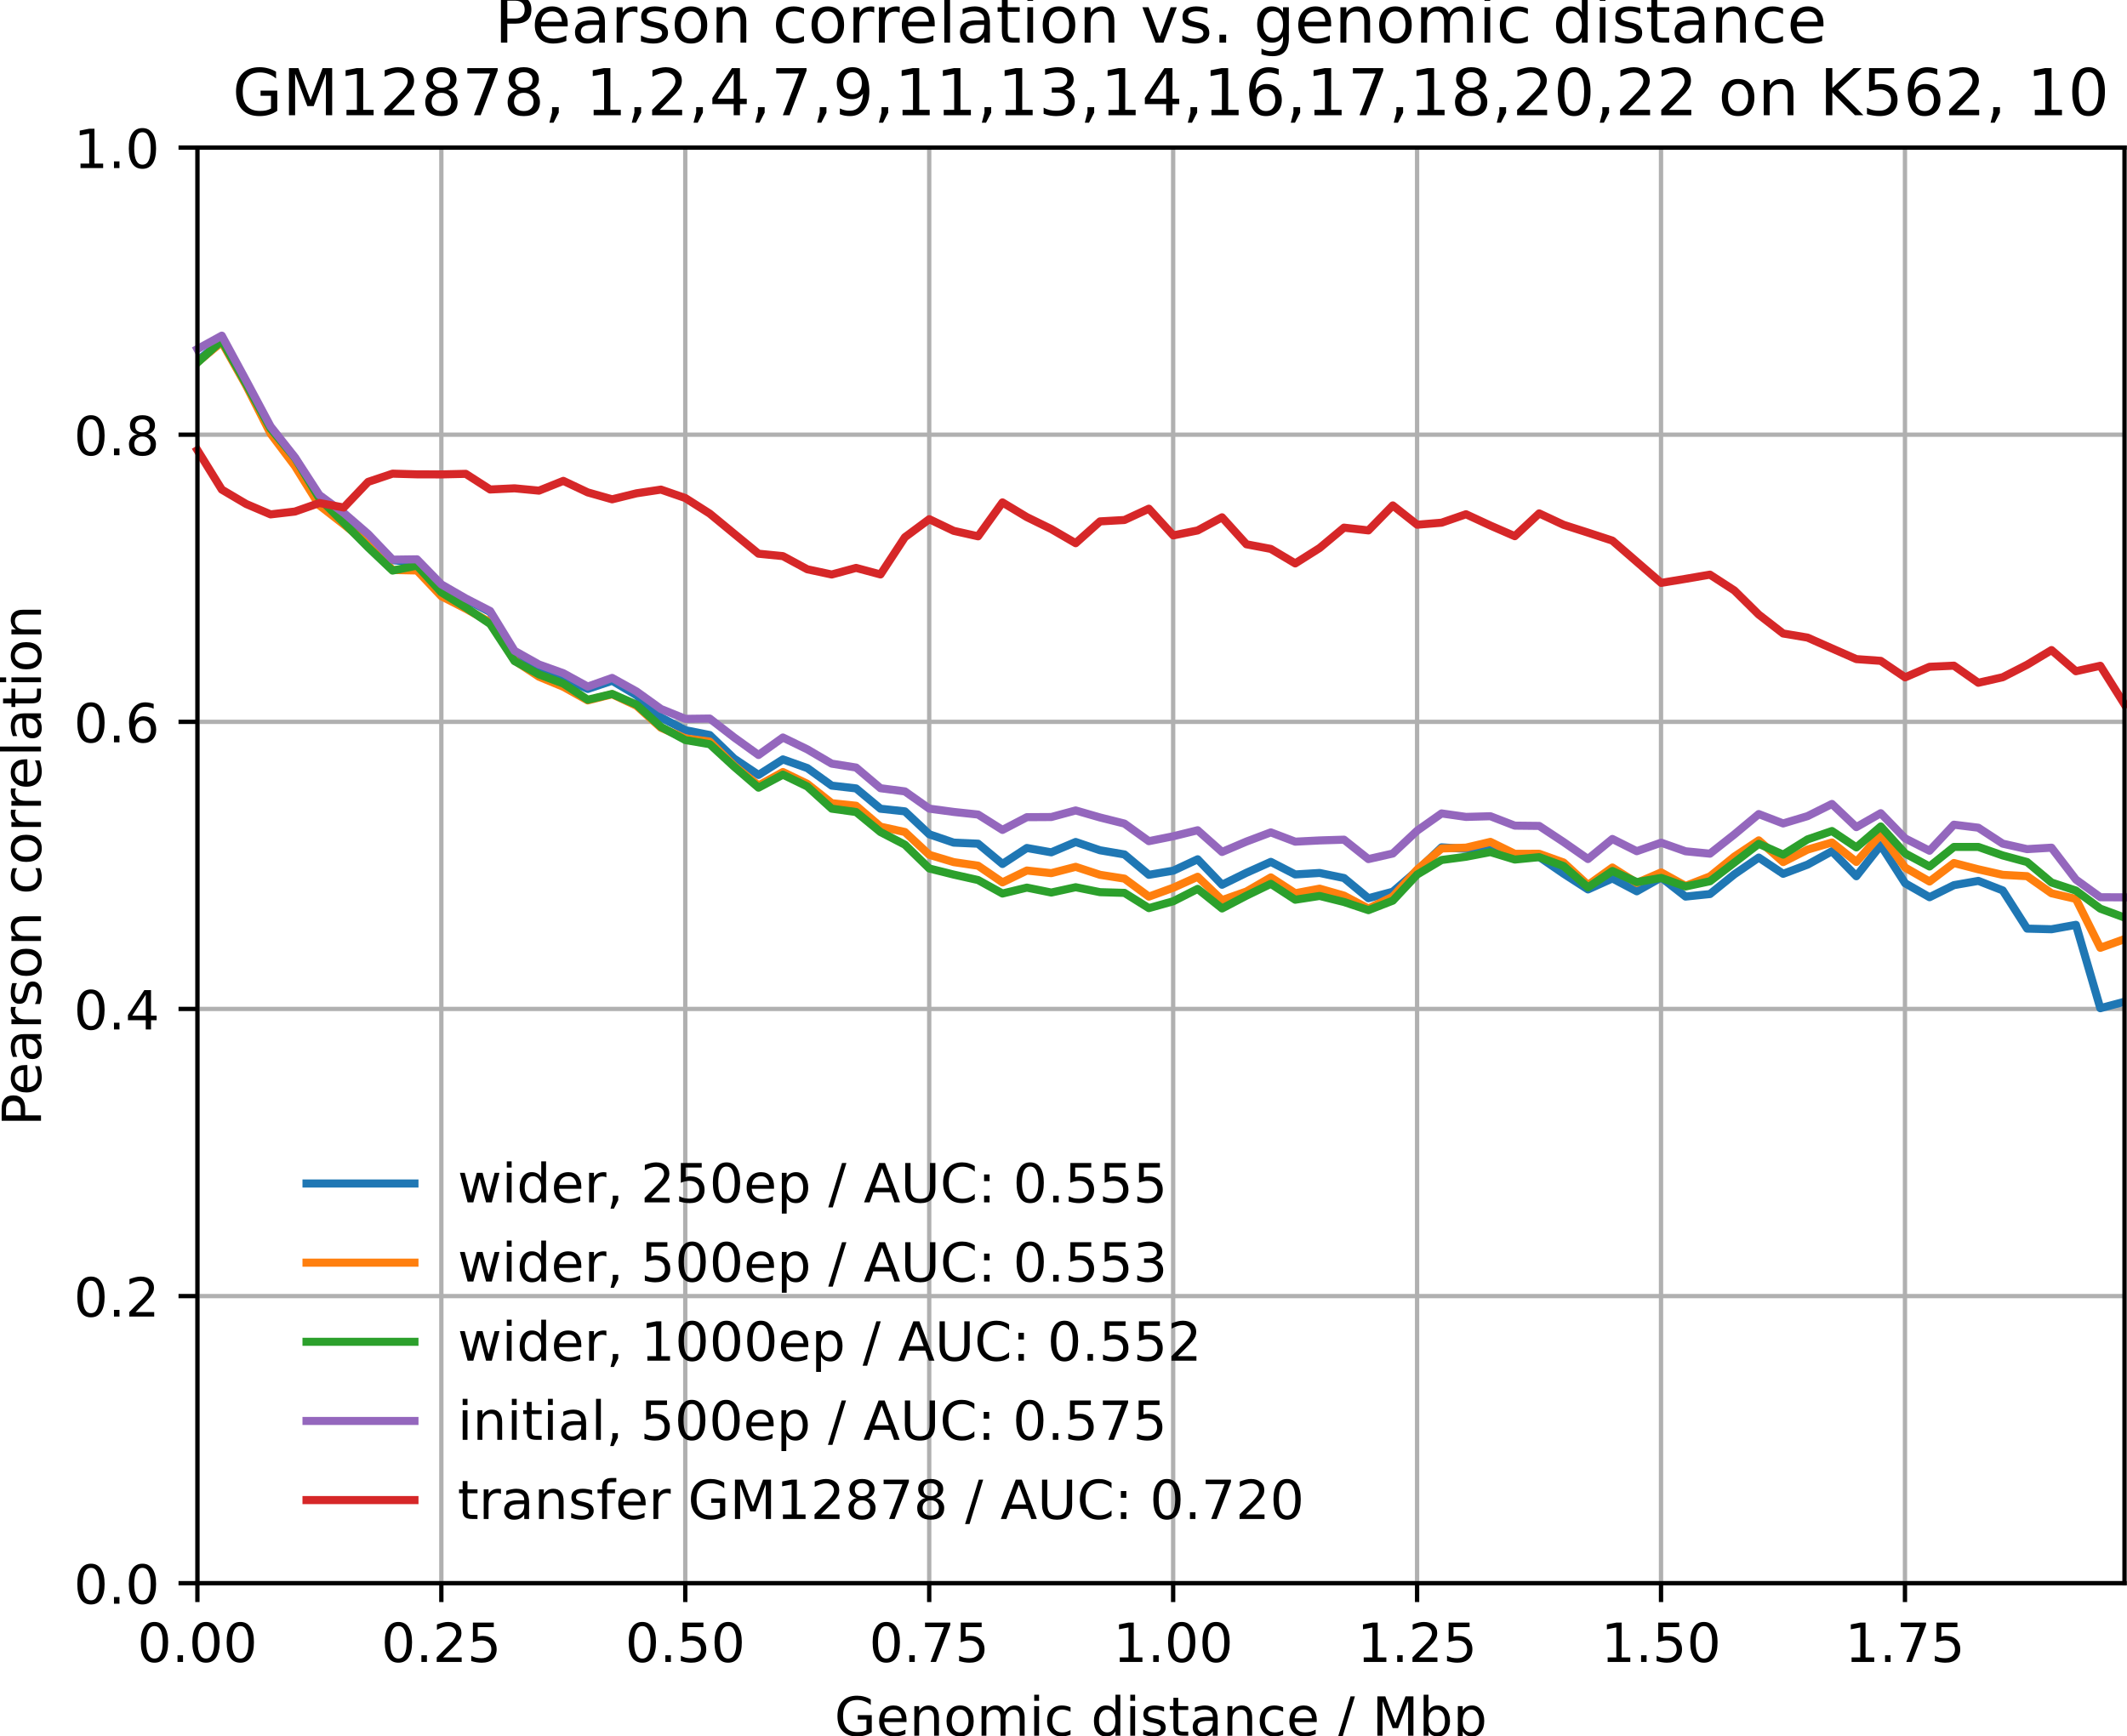
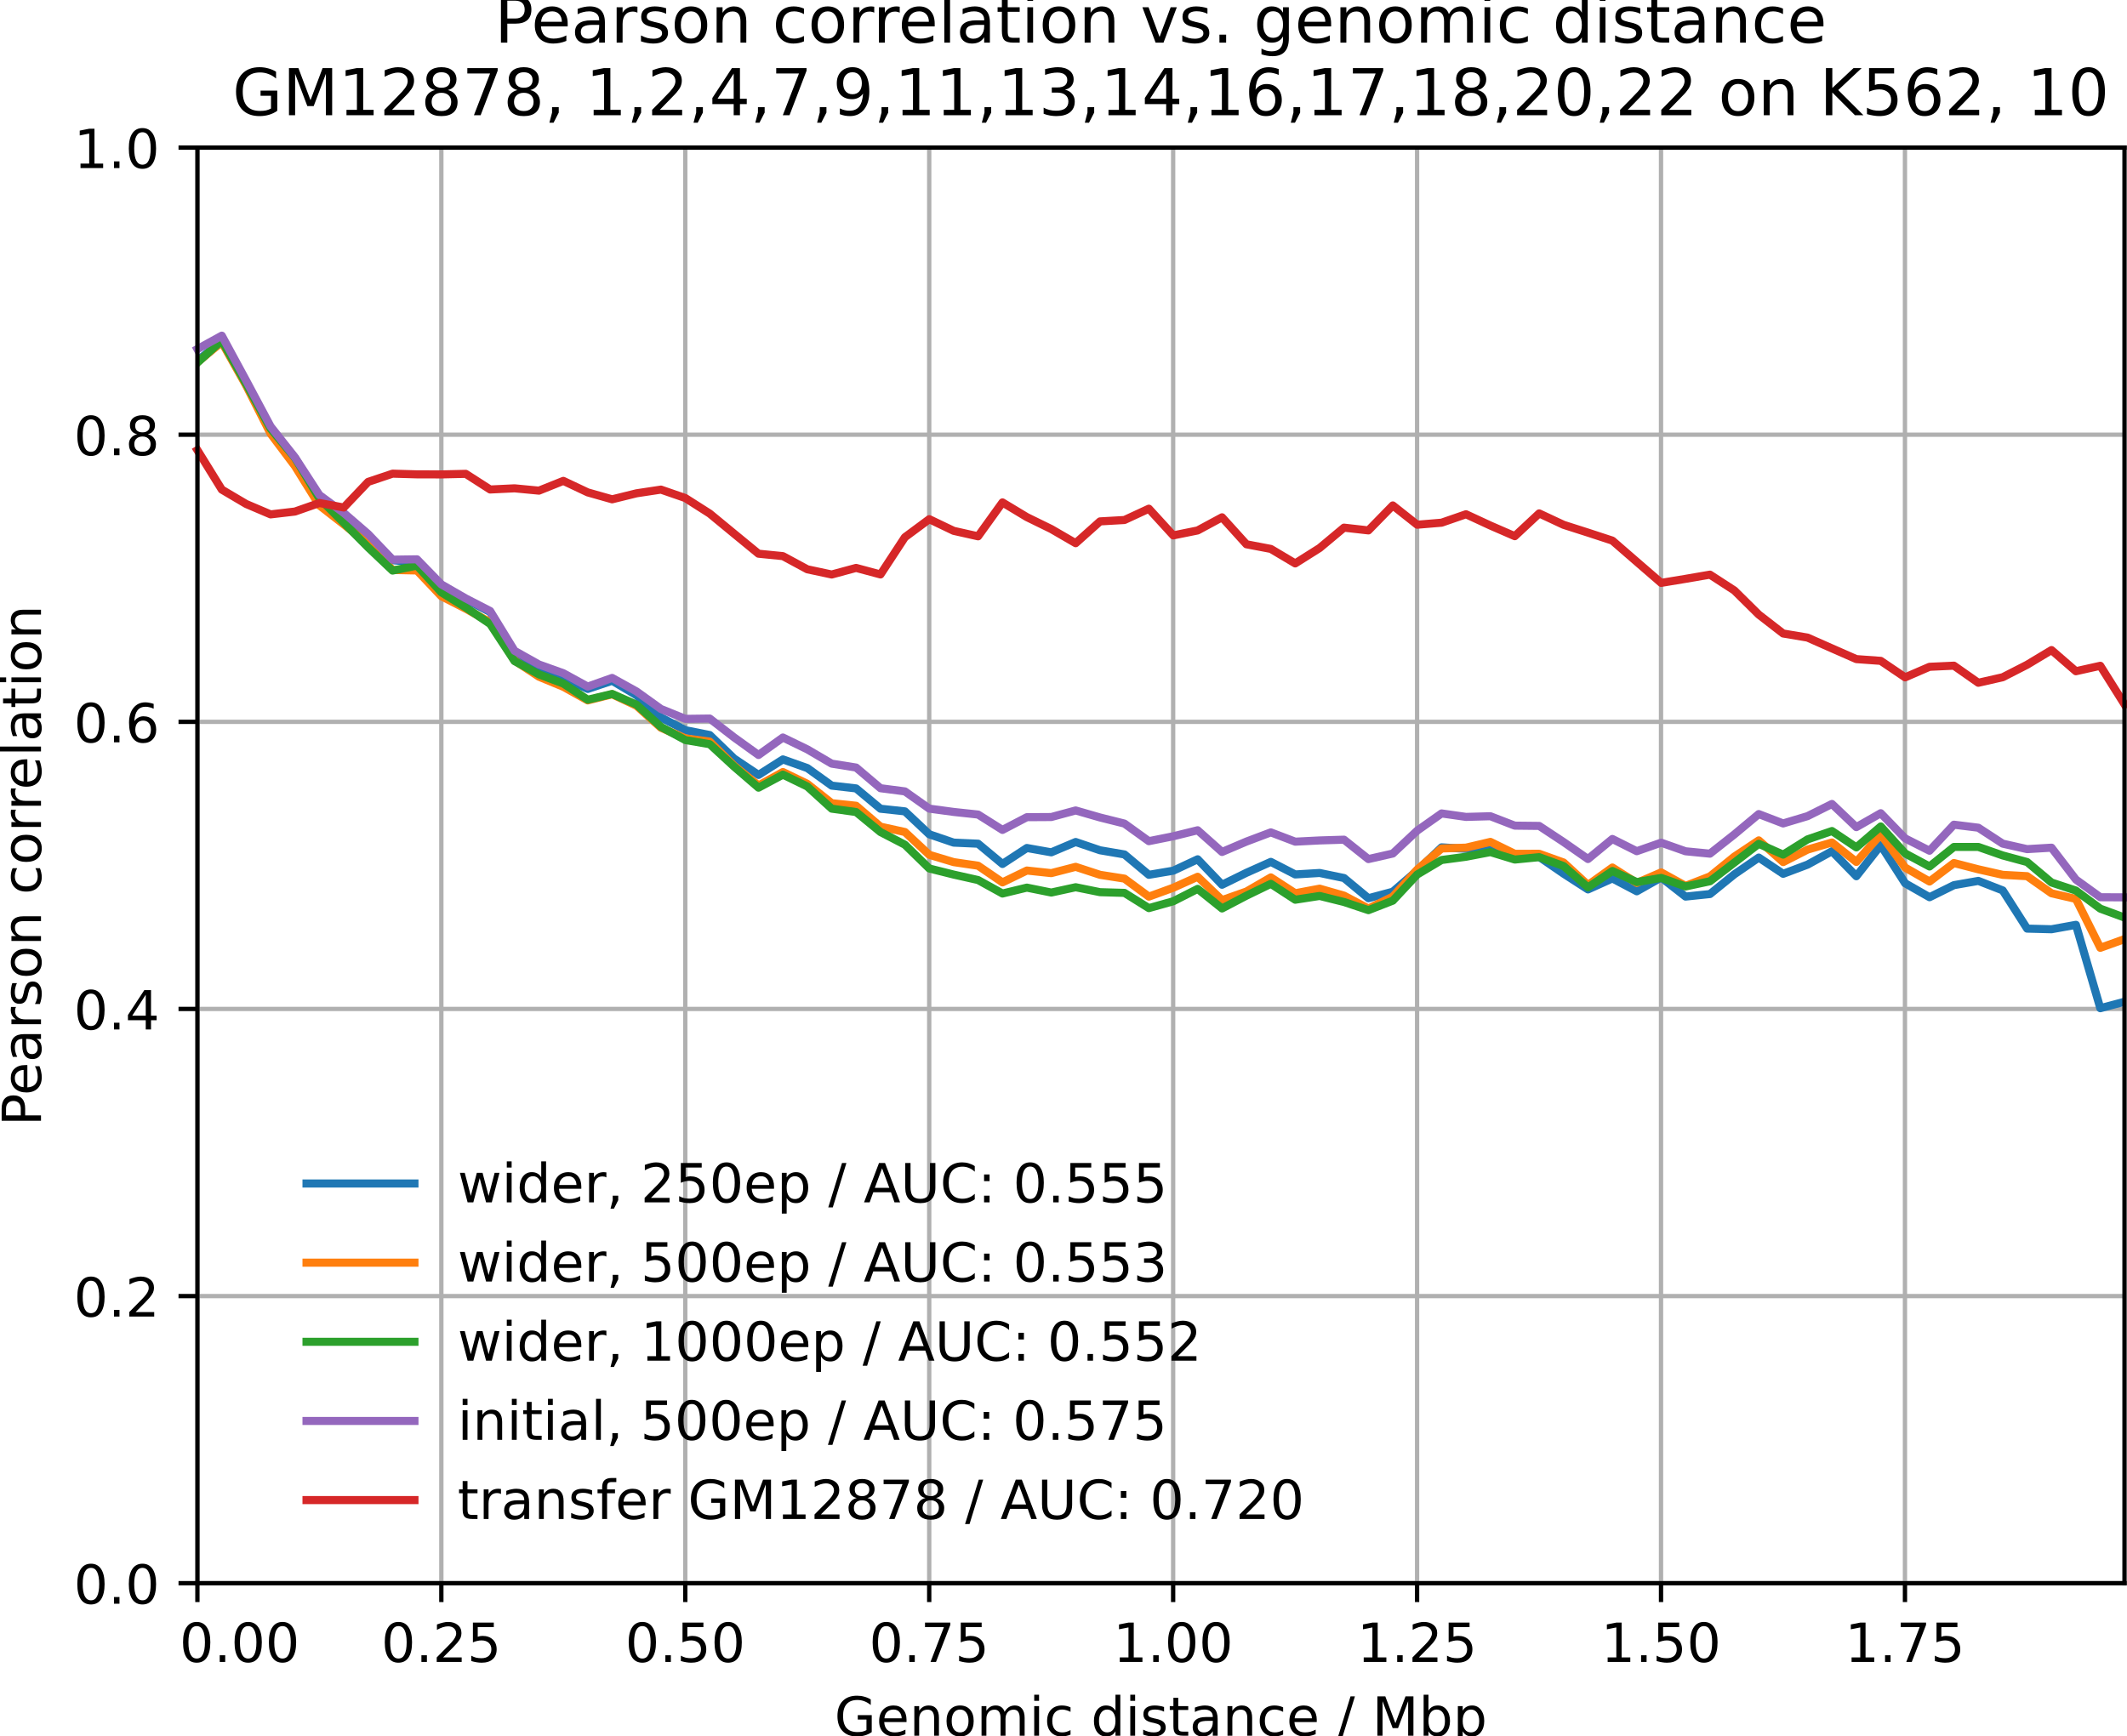
<svg xmlns="http://www.w3.org/2000/svg" version="1.1" id="svg2" xml:space="preserve" width="80mm" height="65.3mm" viewBox="0 0 302.362 246.803">
  <defs id="defs6">
    <clipPath clipPathUnits="userSpaceOnUse" id="clipPath22">
      <path d="M 57.6,38.016 H 414.72 V 304.128 H 57.6 Z" id="path20" />
    </clipPath>
    <clipPath clipPathUnits="userSpaceOnUse" id="clipPath40">
      <path d="M 57.6,38.016 H 414.72 V 304.128 H 57.6 Z" id="path38" />
    </clipPath>
    <clipPath clipPathUnits="userSpaceOnUse" id="clipPath58">
      <path d="M 57.6,38.016 H 414.72 V 304.128 H 57.6 Z" id="path56" />
    </clipPath>
    <clipPath clipPathUnits="userSpaceOnUse" id="clipPath76">
      <path d="M 57.6,38.016 H 414.72 V 304.128 H 57.6 Z" id="path74" />
    </clipPath>
    <clipPath clipPathUnits="userSpaceOnUse" id="clipPath94">
      <path d="M 57.6,38.016 H 414.72 V 304.128 H 57.6 Z" id="path92" />
    </clipPath>
    <clipPath clipPathUnits="userSpaceOnUse" id="clipPath112">
      <path d="M 57.6,38.016 H 414.72 V 304.128 H 57.6 Z" id="path110" />
    </clipPath>
    <clipPath clipPathUnits="userSpaceOnUse" id="clipPath130">
      <path d="M 57.6,38.016 H 414.72 V 304.128 H 57.6 Z" id="path128" />
    </clipPath>
    <clipPath clipPathUnits="userSpaceOnUse" id="clipPath148">
      <path d="M 57.6,38.016 H 414.72 V 304.128 H 57.6 Z" id="path146" />
    </clipPath>
    <clipPath clipPathUnits="userSpaceOnUse" id="clipPath170">
      <path d="M 57.6,38.016 H 414.72 V 304.128 H 57.6 Z" id="path168" />
    </clipPath>
    <clipPath clipPathUnits="userSpaceOnUse" id="clipPath188">
      <path d="M 57.6,38.016 H 414.72 V 304.128 H 57.6 Z" id="path186" />
    </clipPath>
    <clipPath clipPathUnits="userSpaceOnUse" id="clipPath206">
      <path d="M 57.6,38.016 H 414.72 V 304.128 H 57.6 Z" id="path204" />
    </clipPath>
    <clipPath clipPathUnits="userSpaceOnUse" id="clipPath224">
      <path d="M 57.6,38.016 H 414.72 V 304.128 H 57.6 Z" id="path222" />
    </clipPath>
    <clipPath clipPathUnits="userSpaceOnUse" id="clipPath242">
      <path d="M 57.6,38.016 H 414.72 V 304.128 H 57.6 Z" id="path240" />
    </clipPath>
    <clipPath clipPathUnits="userSpaceOnUse" id="clipPath260">
      <path d="M 57.6,38.016 H 414.72 V 304.128 H 57.6 Z" id="path258" />
    </clipPath>
    <clipPath clipPathUnits="userSpaceOnUse" id="clipPath282">
      <path d="M 57.6,38.016 H 414.72 V 304.128 H 57.6 Z" id="path280" />
    </clipPath>
    <clipPath clipPathUnits="userSpaceOnUse" id="clipPath292">
      <path d="M 57.6,38.016 H 414.72 V 304.128 H 57.6 Z" id="path290" />
    </clipPath>
    <clipPath clipPathUnits="userSpaceOnUse" id="clipPath302">
      <path d="M 57.6,38.016 H 414.72 V 304.128 H 57.6 Z" id="path300" />
    </clipPath>
    <clipPath clipPathUnits="userSpaceOnUse" id="clipPath312">
      <path d="M 57.6,38.016 H 414.72 V 304.128 H 57.6 Z" id="path310" />
    </clipPath>
    <clipPath clipPathUnits="userSpaceOnUse" id="clipPath322">
      <path d="M 57.6,38.016 H 414.72 V 304.128 H 57.6 Z" id="path320" />
    </clipPath>
  </defs>
  <g id="g10" transform="matrix(1.333333,0,0,-1.333333,-28.02396,443.5936)">
    <path d="m 53.698,172.717 h 11.506" style="fill:none;stroke:#d62728;stroke-width:0.863;stroke-linecap:square;stroke-linejoin:round;stroke-miterlimit:10;stroke-dasharray:none;stroke-opacity:1" id="path368" />
    <g id="g16" transform="matrix(0.5753223,0,0,0.5753223,8.925864,141.9833)">
      <g id="g18" clip-path="url(#clipPath22)">
        <path d="M 57.6,38.016 V 304.128" style="fill:none;stroke:#b0b0b0;stroke-width:0.8;stroke-linecap:square;stroke-linejoin:round;stroke-miterlimit:10;stroke-dasharray:none;stroke-opacity:1" id="path24" />
      </g>
    </g>
    <path d="m 42.064,163.855 v -2.014" style="fill:#000000;fill-opacity:1;fill-rule:nonzero;stroke:#000000;stroke-width:0.46;stroke-linecap:butt;stroke-linejoin:round;stroke-miterlimit:10;stroke-dasharray:none;stroke-opacity:1" id="path28" />
    <g id="g34" transform="matrix(0.5753223,0,0,0.5753223,8.925864,141.9833)">
      <g id="g36" clip-path="url(#clipPath40)">
        <path d="M 102.805,38.016 V 304.128" style="fill:none;stroke:#b0b0b0;stroke-width:0.8;stroke-linecap:square;stroke-linejoin:round;stroke-miterlimit:10;stroke-dasharray:none;stroke-opacity:1" id="path42" />
      </g>
    </g>
    <path d="m 68.072,163.855 v -2.014" style="fill:#000000;fill-opacity:1;fill-rule:nonzero;stroke:#000000;stroke-width:0.46;stroke-linecap:butt;stroke-linejoin:round;stroke-miterlimit:10;stroke-dasharray:none;stroke-opacity:1" id="path46" />
    <g id="g52" transform="matrix(0.5753223,0,0,0.5753223,8.925864,141.9833)">
      <g id="g54" clip-path="url(#clipPath58)">
        <path d="M 148.01,38.016 V 304.128" style="fill:none;stroke:#b0b0b0;stroke-width:0.8;stroke-linecap:square;stroke-linejoin:round;stroke-miterlimit:10;stroke-dasharray:none;stroke-opacity:1" id="path60" />
      </g>
    </g>
    <path d="m 94.079,163.855 v -2.014" style="fill:#000000;fill-opacity:1;fill-rule:nonzero;stroke:#000000;stroke-width:0.46;stroke-linecap:butt;stroke-linejoin:round;stroke-miterlimit:10;stroke-dasharray:none;stroke-opacity:1" id="path64" />
    <g id="g70" transform="matrix(0.5753223,0,0,0.5753223,8.925864,141.9833)">
      <g id="g72" clip-path="url(#clipPath76)">
        <path d="M 193.215,38.016 V 304.128" style="fill:none;stroke:#b0b0b0;stroke-width:0.8;stroke-linecap:square;stroke-linejoin:round;stroke-miterlimit:10;stroke-dasharray:none;stroke-opacity:1" id="path78" />
      </g>
    </g>
    <path d="m 120.087,163.855 v -2.014" style="fill:#000000;fill-opacity:1;fill-rule:nonzero;stroke:#000000;stroke-width:0.46;stroke-linecap:butt;stroke-linejoin:round;stroke-miterlimit:10;stroke-dasharray:none;stroke-opacity:1" id="path82" />
    <g id="g88" transform="matrix(0.5753223,0,0,0.5753223,8.925864,141.9833)">
      <g id="g90" clip-path="url(#clipPath94)">
        <path d="M 238.42,38.016 V 304.128" style="fill:none;stroke:#b0b0b0;stroke-width:0.8;stroke-linecap:square;stroke-linejoin:round;stroke-miterlimit:10;stroke-dasharray:none;stroke-opacity:1" id="path96" />
      </g>
    </g>
    <path d="m 146.094,163.855 v -2.014" style="fill:#000000;fill-opacity:1;fill-rule:nonzero;stroke:#000000;stroke-width:0.46;stroke-linecap:butt;stroke-linejoin:round;stroke-miterlimit:10;stroke-dasharray:none;stroke-opacity:1" id="path100" />
    <g id="g106" transform="matrix(0.5753223,0,0,0.5753223,8.925864,141.9833)">
      <g id="g108" clip-path="url(#clipPath112)">
        <path d="M 283.625,38.016 V 304.128" style="fill:none;stroke:#b0b0b0;stroke-width:0.8;stroke-linecap:square;stroke-linejoin:round;stroke-miterlimit:10;stroke-dasharray:none;stroke-opacity:1" id="path114" />
      </g>
    </g>
    <path d="m 172.102,163.855 v -2.014" style="fill:#000000;fill-opacity:1;fill-rule:nonzero;stroke:#000000;stroke-width:0.46;stroke-linecap:butt;stroke-linejoin:round;stroke-miterlimit:10;stroke-dasharray:none;stroke-opacity:1" id="path118" />
    <g id="g124" transform="matrix(0.5753223,0,0,0.5753223,8.925864,141.9833)">
      <g id="g126" clip-path="url(#clipPath130)">
        <path d="M 328.83,38.016 V 304.128" style="fill:none;stroke:#b0b0b0;stroke-width:0.8;stroke-linecap:square;stroke-linejoin:round;stroke-miterlimit:10;stroke-dasharray:none;stroke-opacity:1" id="path132" />
      </g>
    </g>
    <path d="m 198.109,163.855 v -2.014" style="fill:#000000;fill-opacity:1;fill-rule:nonzero;stroke:#000000;stroke-width:0.46;stroke-linecap:butt;stroke-linejoin:round;stroke-miterlimit:10;stroke-dasharray:none;stroke-opacity:1" id="path136" />
    <g id="g142" transform="matrix(0.5753223,0,0,0.5753223,8.925864,141.9833)">
      <g id="g144" clip-path="url(#clipPath148)">
        <path d="M 374.035,38.016 V 304.128" style="fill:none;stroke:#b0b0b0;stroke-width:0.8;stroke-linecap:square;stroke-linejoin:round;stroke-miterlimit:10;stroke-dasharray:none;stroke-opacity:1" id="path150" />
      </g>
    </g>
    <path d="m 224.117,163.855 v -2.014" style="fill:#000000;fill-opacity:1;fill-rule:nonzero;stroke:#000000;stroke-width:0.46;stroke-linecap:butt;stroke-linejoin:round;stroke-miterlimit:10;stroke-dasharray:none;stroke-opacity:1" id="path154" />
    <g id="g164" transform="matrix(0.5753223,0,0,0.5753223,8.925864,141.9833)">
      <g id="g166" clip-path="url(#clipPath170)">
        <path d="M 57.6,38.016 H 414.72" style="fill:none;stroke:#b0b0b0;stroke-width:0.8;stroke-linecap:square;stroke-linejoin:round;stroke-miterlimit:10;stroke-dasharray:none;stroke-opacity:1" id="path172" />
      </g>
    </g>
    <path d="M 42.064,163.855 H 40.051" style="fill:#000000;fill-opacity:1;fill-rule:nonzero;stroke:#000000;stroke-width:0.46;stroke-linecap:butt;stroke-linejoin:round;stroke-miterlimit:10;stroke-dasharray:none;stroke-opacity:1" id="path176" />
    <g id="g182" transform="matrix(0.5753223,0,0,0.5753223,8.925864,141.9833)">
      <g id="g184" clip-path="url(#clipPath188)">
        <path d="M 57.6,91.238 H 414.72" style="fill:none;stroke:#b0b0b0;stroke-width:0.8;stroke-linecap:square;stroke-linejoin:round;stroke-miterlimit:10;stroke-dasharray:none;stroke-opacity:1" id="path190" />
      </g>
    </g>
    <path d="M 42.064,194.475 H 40.051" style="fill:#000000;fill-opacity:1;fill-rule:nonzero;stroke:#000000;stroke-width:0.46;stroke-linecap:butt;stroke-linejoin:round;stroke-miterlimit:10;stroke-dasharray:none;stroke-opacity:1" id="path194" />
    <g id="g200" transform="matrix(0.5753223,0,0,0.5753223,8.925864,141.9833)">
      <g id="g202" clip-path="url(#clipPath206)">
        <path d="M 57.6,144.461 H 414.72" style="fill:none;stroke:#b0b0b0;stroke-width:0.8;stroke-linecap:square;stroke-linejoin:round;stroke-miterlimit:10;stroke-dasharray:none;stroke-opacity:1" id="path208" />
      </g>
    </g>
    <path d="M 42.064,225.095 H 40.051" style="fill:#000000;fill-opacity:1;fill-rule:nonzero;stroke:#000000;stroke-width:0.46;stroke-linecap:butt;stroke-linejoin:round;stroke-miterlimit:10;stroke-dasharray:none;stroke-opacity:1" id="path212" />
    <g id="g218" transform="matrix(0.5753223,0,0,0.5753223,8.925864,141.9833)">
      <g id="g220" clip-path="url(#clipPath224)">
        <path d="M 57.6,197.683 H 414.72" style="fill:none;stroke:#b0b0b0;stroke-width:0.8;stroke-linecap:square;stroke-linejoin:round;stroke-miterlimit:10;stroke-dasharray:none;stroke-opacity:1" id="path226" />
      </g>
    </g>
    <path d="M 42.064,255.715 H 40.051" style="fill:#000000;fill-opacity:1;fill-rule:nonzero;stroke:#000000;stroke-width:0.46;stroke-linecap:butt;stroke-linejoin:round;stroke-miterlimit:10;stroke-dasharray:none;stroke-opacity:1" id="path230" />
    <g id="g236" transform="matrix(0.5753223,0,0,0.5753223,8.925864,141.9833)">
      <g id="g238" clip-path="url(#clipPath242)">
        <path d="M 57.6,250.906 H 414.72" style="fill:none;stroke:#b0b0b0;stroke-width:0.8;stroke-linecap:square;stroke-linejoin:round;stroke-miterlimit:10;stroke-dasharray:none;stroke-opacity:1" id="path244" />
      </g>
    </g>
    <path d="M 42.064,286.335 H 40.051" style="fill:#000000;fill-opacity:1;fill-rule:nonzero;stroke:#000000;stroke-width:0.46;stroke-linecap:butt;stroke-linejoin:round;stroke-miterlimit:10;stroke-dasharray:none;stroke-opacity:1" id="path248" />
    <g id="g254" transform="matrix(0.5753223,0,0,0.5753223,8.925864,141.9833)">
      <g id="g256" clip-path="url(#clipPath260)">
        <path d="M 57.6,304.128 H 414.72" style="fill:none;stroke:#b0b0b0;stroke-width:0.8;stroke-linecap:square;stroke-linejoin:round;stroke-miterlimit:10;stroke-dasharray:none;stroke-opacity:1" id="path262" />
      </g>
    </g>
    <path d="M 42.064,316.955 H 40.051" style="fill:#000000;fill-opacity:1;fill-rule:nonzero;stroke:#000000;stroke-width:0.46;stroke-linecap:butt;stroke-linejoin:round;stroke-miterlimit:10;stroke-dasharray:none;stroke-opacity:1" id="path266" />
    <g id="g276" transform="matrix(0.5753223,0,0,0.5753223,8.925864,141.9833)">
      <g id="g278" clip-path="url(#clipPath282)">
        <path d="m 57.6,264.626 4.521,3.6 4.521,-8.03 4.521,-8.708 4.521,-5.673 4.521,-7.383 4.521,-3.129 4.521,-3.069 4.521,-4.589 4.521,-0.417 4.521,-4.195 4.521,-2.649 4.521,-2.341 4.521,-7.632 4.521,-2.831 4.521,-1.772 4.521,-2.028 4.521,1.519 4.521,-2.695 4.521,-4.108 4.521,-2.359 4.521,-0.898 4.521,-4.369 4.521,-3.027 4.521,2.875 4.521,-1.603 4.521,-3.256 4.521,-0.517 4.521,-3.766 4.521,-0.487 4.521,-4.255 4.521,-1.54 4.521,-0.201 4.521,-3.757 4.521,2.963 4.521,-0.804 4.521,1.915 4.521,-1.537 4.521,-0.771 4.521,-3.776 4.521,0.767 4.521,2.112 4.521,-4.721 4.521,2.22 4.521,2.02 4.521,-2.329 4.521,0.273 4.521,-0.937 4.521,-3.747 4.521,1.211 4.521,3.915 4.521,4.31 4.521,-0.273 4.521,-0.229 4.521,-1.166 4.521,-0.108 4.521,-3.108 4.521,-2.918 4.521,2.037 4.521,-2.383 4.521,2.553 4.521,-3.534 4.521,0.47 4.521,3.66 4.521,3.104 4.521,-3.013 4.521,1.702 4.521,2.484 4.521,-4.635 4.521,5.751 4.521,-7.058 4.521,-2.581 4.521,2.234 4.521,0.79 4.521,-1.764 4.521,-7.083 4.521,-0.116 4.521,0.819 4.521,-15.456 4.521,1.211" style="fill:none;stroke:#1f77b4;stroke-width:1.5;stroke-linecap:square;stroke-linejoin:round;stroke-miterlimit:10;stroke-dasharray:none;stroke-opacity:1" id="path284" />
      </g>
    </g>
    <g id="g286" transform="matrix(0.5753223,0,0,0.5753223,8.925864,141.9833)">
      <g id="g288" clip-path="url(#clipPath292)">
        <path d="m 57.6,264.343 4.521,3.745 4.521,-8.062 4.521,-8.922 4.521,-6.016 4.521,-7.284 4.521,-3.519 4.521,-3.677 4.521,-4.774 4.521,-0.096 4.521,-4.777 4.521,-2.31 4.521,-2.518 4.521,-7.088 4.521,-3 4.521,-1.873 4.521,-2.515 4.521,1.138 4.521,-2.131 4.521,-4.077 4.521,-1.964 4.521,-0.608 4.521,-4.481 4.521,-3.649 4.521,2.496 4.521,-2.193 4.521,-3.585 4.521,-0.474 4.521,-3.876 4.521,-0.992 4.521,-4.226 4.521,-1.357 4.521,-0.664 4.521,-3.091 4.521,2.196 4.521,-0.481 4.521,1.166 4.521,-1.478 4.521,-0.707 4.521,-3.335 4.521,1.645 4.521,2.034 4.521,-4.332 4.521,1.6 4.521,2.615 4.521,-2.936 4.521,0.85 4.521,-1.294 4.521,-2.398 4.521,2.214 4.521,5.015 4.521,3.91 4.521,0.157 4.521,1.066 4.521,-2.211 4.521,0.007 4.521,-1.619 4.521,-4.173 4.521,3.245 4.521,-2.858 4.521,1.951 4.521,-2.497 4.521,1.754 4.521,3.672 4.521,3.009 4.521,-4.023 4.521,2.312 4.521,1.316 4.521,-3.6 4.521,5.099 4.521,-6.143 4.521,-2.587 4.521,3.428 4.521,-1.167 4.521,-1.023 4.521,-0.248 4.521,-3.175 4.521,-1.041 4.521,-9.063 4.521,1.626" style="fill:none;stroke:#ff7f0e;stroke-width:1.5;stroke-linecap:square;stroke-linejoin:round;stroke-miterlimit:10;stroke-dasharray:none;stroke-opacity:1" id="path294" />
      </g>
    </g>
    <g id="g296" transform="matrix(0.5753223,0,0,0.5753223,8.925864,141.9833)">
      <g id="g298" clip-path="url(#clipPath302)">
        <path d="m 57.6,264.267 4.521,4.112 4.521,-8.056 4.521,-8.284 4.521,-5.441 4.521,-7.51 4.521,-4.514 4.521,-4.566 4.521,-4.288 4.521,0.919 4.521,-4.956 4.521,-2.814 4.521,-3.044 4.521,-6.882 4.521,-2.469 4.521,-1.698 4.521,-2.994 4.521,1.07 4.521,-1.986 4.521,-4.119 4.521,-2.443 4.521,-0.766 4.521,-4.164 4.521,-3.893 4.521,2.413 4.521,-2.195 4.521,-4.11 4.521,-0.627 4.521,-3.709 4.521,-2.343 4.521,-4.41 4.521,-1.13 4.521,-1.014 4.521,-2.497 4.521,1.092 4.521,-0.91 4.521,0.983 4.521,-0.916 4.521,-0.131 4.521,-2.823 4.521,1.27 4.521,2.295 4.521,-3.628 4.521,2.371 4.521,2.192 4.521,-2.944 4.521,0.698 4.521,-1.122 4.521,-1.509 4.521,1.761 4.521,4.844 4.521,2.69 4.521,0.602 4.521,0.865 4.521,-1.384 4.521,0.445 4.521,-1.65 4.521,-3.948 4.521,3.03 4.521,-2.056 4.521,0.778 4.521,-1.588 4.521,0.967 4.521,3.462 4.521,3.477 4.521,-2.003 4.521,2.827 4.521,1.547 4.521,-3.034 4.521,3.879 4.521,-4.998 4.521,-2.421 4.521,3.624 4.521,0.002 4.521,-1.579 4.521,-1.223 4.521,-3.797 4.521,-1.492 4.521,-3.35 4.521,-1.665" style="fill:none;stroke:#2ca02c;stroke-width:1.5;stroke-linecap:square;stroke-linejoin:round;stroke-miterlimit:10;stroke-dasharray:none;stroke-opacity:1" id="path304" />
      </g>
    </g>
    <path d="m 42.064,295.469 2.601,1.429 2.601,-4.799 2.601,-4.882 2.601,-3.301 2.601,-4.011 2.601,-1.914 2.601,-2.252 2.601,-2.729 2.601,0.037 2.601,-2.676 2.601,-1.496 2.601,-1.341 2.601,-4.244 2.601,-1.46 2.601,-0.932 2.601,-1.424 2.601,0.923 2.601,-1.441 2.601,-1.87 2.601,-1.053 2.601,0.033 2.601,-2.013 2.601,-1.873 2.601,1.864 2.601,-1.264 2.601,-1.524 2.601,-0.415 2.601,-2.205 2.601,-0.338 2.601,-1.84 2.601,-0.352 2.601,-0.278 2.601,-1.639 2.601,1.358 2.601,0.016 2.601,0.702 2.601,-0.75 2.601,-0.65 2.601,-1.876 2.601,0.522 2.601,0.641 2.601,-2.314 2.601,1.108 2.601,0.98 2.601,-0.99 2.601,0.131 2.601,0.08 2.601,-2.069 2.601,0.591 2.601,2.441 2.601,1.836 2.601,-0.37 2.601,0.072 2.601,-1.004 2.601,-0.029 2.601,-1.717 2.601,-1.814 2.601,2.139 2.601,-1.304 2.601,0.909 2.601,-0.917 2.601,-0.255 2.601,2.052 2.601,2.17 2.601,-0.999 2.601,0.779 2.601,1.298 2.601,-2.471 2.601,1.485 2.601,-2.685 2.601,-1.317 2.601,2.777 2.601,-0.321 2.601,-1.699 2.601,-0.586 2.601,0.155 2.601,-3.4 2.601,-1.884 2.601,-0.013" style="fill:none;stroke:#9467bd;stroke-width:0.863;stroke-linecap:square;stroke-linejoin:round;stroke-miterlimit:10;stroke-dasharray:none;stroke-opacity:1" id="path314" />
    <path d="m 42.064,284.691 2.601,-4.208 2.601,-1.537 2.601,-1.108 2.601,0.304 2.601,0.911 2.601,-0.482 2.601,2.736 2.601,0.874 2.601,-0.073 2.601,-0.006 2.601,0.06 2.601,-1.669 2.601,0.125 2.601,-0.248 2.601,1.042 2.601,-1.229 2.601,-0.737 2.601,0.641 2.601,0.394 2.601,-0.899 2.601,-1.658 2.601,-2.144 2.601,-2.135 2.601,-0.258 2.601,-1.405 2.601,-0.555 2.601,0.703 2.601,-0.697 2.601,3.968 2.601,1.927 2.601,-1.245 2.601,-0.583 2.601,3.614 2.601,-1.566 2.601,-1.273 2.601,-1.509 2.601,2.326 2.601,0.147 2.601,1.205 2.601,-2.846 2.601,0.526 2.601,1.403 2.601,-2.876 2.601,-0.496 2.601,-1.546 2.601,1.642 2.601,2.173 2.601,-0.294 2.601,2.663 2.601,-2.057 2.601,0.217 2.601,0.9 2.601,-1.206 2.601,-1.132 2.601,2.428 2.601,-1.217 2.601,-0.832 2.601,-0.853 2.601,-2.256 2.601,-2.251 2.601,0.431 2.601,0.447 2.601,-1.687 2.601,-2.572 2.601,-2.017 2.601,-0.437 2.601,-1.151 2.601,-1.143 2.601,-0.187 2.601,-1.76 2.601,1.126 2.601,0.12 2.601,-1.823 2.601,0.59 2.601,1.332 2.601,1.564 2.601,-2.255 2.601,0.58 2.601,-4.139" style="fill:none;stroke:#d62728;stroke-width:0.863;stroke-linecap:square;stroke-linejoin:round;stroke-miterlimit:10;stroke-dasharray:none;stroke-opacity:1" id="path324" />
    <path d="M 42.064,163.855 V 316.955" style="fill:none;stroke:#000000;stroke-width:0.46;stroke-linecap:square;stroke-linejoin:miter;stroke-miterlimit:10;stroke-dasharray:none;stroke-opacity:1" id="path328" />
    <path d="M 247.524,163.855 V 316.955" style="fill:none;stroke:#000000;stroke-width:0.46;stroke-linecap:square;stroke-linejoin:miter;stroke-miterlimit:10;stroke-dasharray:none;stroke-opacity:1" id="path330" />
    <path d="M 42.064,163.855 H 247.524" style="fill:none;stroke:#000000;stroke-width:0.46;stroke-linecap:square;stroke-linejoin:miter;stroke-miterlimit:10;stroke-dasharray:none;stroke-opacity:1" id="path332" />
    <path d="M 42.064,316.955 H 247.524" style="fill:none;stroke:#000000;stroke-width:0.46;stroke-linecap:square;stroke-linejoin:miter;stroke-miterlimit:10;stroke-dasharray:none;stroke-opacity:1" id="path334" />
    <path d="m 53.698,206.481 h 11.506" style="fill:none;stroke:#1f77b4;stroke-width:0.863;stroke-linecap:square;stroke-linejoin:round;stroke-miterlimit:10;stroke-dasharray:none;stroke-opacity:1" id="path344" />
    <path d="m 53.698,198.04 h 11.506" style="fill:none;stroke:#ff7f0e;stroke-width:0.863;stroke-linecap:square;stroke-linejoin:round;stroke-miterlimit:10;stroke-dasharray:none;stroke-opacity:1" id="path350" />
    <path d="m 53.698,189.599 h 11.506" style="fill:none;stroke:#2ca02c;stroke-width:0.863;stroke-linecap:square;stroke-linejoin:round;stroke-miterlimit:10;stroke-dasharray:none;stroke-opacity:1" id="path356" />
    <path d="m 53.698,181.158 h 11.506" style="fill:none;stroke:#9467bd;stroke-width:0.863;stroke-linecap:square;stroke-linejoin:round;stroke-miterlimit:10;stroke-dasharray:none;stroke-opacity:1" id="path362" />
  </g>
  <g id="layer1" transform="translate(-28.02396,-17.20642)" style="display:inline">
-     <text style="font-variant:normal;font-weight:normal;font-size:7.671px;font-family:'DejaVu Sans';-inkscape-font-specification:DejaVuSans;writing-mode:lr-tb;fill:#000000;fill-opacity:1;fill-rule:nonzero;stroke:none;stroke-width:0.767" id="text32" x="47.546" y="253.522">
-       <tspan x="47.546 52.425 54.864 59.743" y="253.522" id="tspan30" style="stroke-width:0.767">0.00</tspan>
+     <text style="font-variant:normal;font-weight:normal;font-size:7.671px;font-family:'DejaVu Sans';-inkscape-font-specification:DejaVuSans;writing-mode:lr-tb;fill:#000000;fill-opacity:1;fill-rule:nonzero;stroke:none;stroke-width:0.767" id="text32" x="53.546" y="253.522">
+       <tspan x="53.546 58.425 60.864 65.743" y="253.522" id="tspan30" style="stroke-width:0.767">0.00</tspan>
    </text>
    <text style="font-variant:normal;font-weight:normal;font-size:7.671px;font-family:'DejaVu Sans';-inkscape-font-specification:DejaVuSans;writing-mode:lr-tb;fill:#000000;fill-opacity:1;fill-rule:nonzero;stroke:none;stroke-width:0.767" id="text50" x="82.223" y="253.522">
      <tspan x="82.223 87.101 89.541 94.419" y="253.522" id="tspan48" style="stroke-width:0.767">0.25</tspan>
    </text>
    <text style="font-variant:normal;font-weight:normal;font-size:7.671px;font-family:'DejaVu Sans';-inkscape-font-specification:DejaVuSans;writing-mode:lr-tb;fill:#000000;fill-opacity:1;fill-rule:nonzero;stroke:none;stroke-width:0.767" id="text68" x="116.899" y="253.522">
      <tspan x="116.899 121.778 124.217 129.096" y="253.522" id="tspan66" style="stroke-width:0.767">0.50</tspan>
    </text>
    <text style="font-variant:normal;font-weight:normal;font-size:7.671px;font-family:'DejaVu Sans';-inkscape-font-specification:DejaVuSans;writing-mode:lr-tb;fill:#000000;fill-opacity:1;fill-rule:nonzero;stroke:none;stroke-width:0.767" id="text86" x="151.576" y="253.522">
      <tspan x="151.576 156.455 158.894 163.773" y="253.522" id="tspan84" style="stroke-width:0.767">0.75</tspan>
    </text>
    <text style="font-variant:normal;font-weight:normal;font-size:7.671px;font-family:'DejaVu Sans';-inkscape-font-specification:DejaVuSans;writing-mode:lr-tb;fill:#000000;fill-opacity:1;fill-rule:nonzero;stroke:none;stroke-width:0.767" id="text104" x="186.252" y="253.522">
      <tspan x="186.252 191.131 193.571 198.449" y="253.522" id="tspan102" style="stroke-width:0.767">1.00</tspan>
    </text>
    <text style="font-variant:normal;font-weight:normal;font-size:7.671px;font-family:'DejaVu Sans';-inkscape-font-specification:DejaVuSans;writing-mode:lr-tb;fill:#000000;fill-opacity:1;fill-rule:nonzero;stroke:none;stroke-width:0.767" id="text122" x="220.929" y="253.522">
      <tspan x="220.929 225.808 228.247 233.126" y="253.522" id="tspan120" style="stroke-width:0.767">1.25</tspan>
    </text>
    <text style="font-variant:normal;font-weight:normal;font-size:7.671px;font-family:'DejaVu Sans';-inkscape-font-specification:DejaVuSans;writing-mode:lr-tb;fill:#000000;fill-opacity:1;fill-rule:nonzero;stroke:none;stroke-width:0.767" id="text140" x="255.606" y="253.522">
      <tspan x="255.606 260.485 262.924 267.803" y="253.522" id="tspan138" style="stroke-width:0.767">1.50</tspan>
    </text>
    <text style="font-variant:normal;font-weight:normal;font-size:7.671px;font-family:'DejaVu Sans';-inkscape-font-specification:DejaVuSans;writing-mode:lr-tb;fill:#000000;fill-opacity:1;fill-rule:nonzero;stroke:none;stroke-width:0.767" id="text158" x="290.282" y="253.522">
      <tspan x="290.282 295.161 297.601 302.479" y="253.522" id="tspan156" style="stroke-width:0.767">1.75</tspan>
    </text>
    <text style="font-variant:normal;font-weight:normal;font-size:7.671px;font-family:'DejaVu Sans';-inkscape-font-specification:DejaVuSans;writing-mode:lr-tb;fill:#000000;fill-opacity:1;fill-rule:nonzero;stroke:none;stroke-width:0.767" id="text162" x="146.631" y="264.01">
      <tspan x="146.631 152.576 157.294 162.157 166.852 174.323 176.456 180.675 183.114 187.985 190.118 194.115 197.122 201.824 206.687 210.906 215.624 218.063 220.648 223.088 229.708 234.579" y="264.01" id="tspan160" style="stroke-width:0.767">Genomic distance / Mbp</tspan>
    </text>
    <text style="font-variant:normal;font-weight:normal;font-size:7.671px;font-family:'DejaVu Sans';-inkscape-font-specification:DejaVuSans;writing-mode:lr-tb;fill:#000000;fill-opacity:1;fill-rule:nonzero;stroke:none;stroke-width:0.767" id="text180" x="38.515" y="245.24">
      <tspan x="38.515 43.393 45.833" y="245.24" id="tspan178" style="stroke-width:0.767">0.0</tspan>
    </text>
    <text style="font-variant:normal;font-weight:normal;font-size:7.671px;font-family:'DejaVu Sans';-inkscape-font-specification:DejaVuSans;writing-mode:lr-tb;fill:#000000;fill-opacity:1;fill-rule:nonzero;stroke:none;stroke-width:0.767" id="text198" x="38.515" y="204.413">
      <tspan x="38.515 43.393 45.833" y="204.413" id="tspan196" style="stroke-width:0.767">0.2</tspan>
    </text>
    <text style="font-variant:normal;font-weight:normal;font-size:7.671px;font-family:'DejaVu Sans';-inkscape-font-specification:DejaVuSans;writing-mode:lr-tb;fill:#000000;fill-opacity:1;fill-rule:nonzero;stroke:none;stroke-width:0.767" id="text216" x="38.515" y="163.586">
      <tspan x="38.515 43.393 45.833" y="163.586" id="tspan214" style="stroke-width:0.767">0.4</tspan>
    </text>
    <text style="font-variant:normal;font-weight:normal;font-size:7.671px;font-family:'DejaVu Sans';-inkscape-font-specification:DejaVuSans;writing-mode:lr-tb;fill:#000000;fill-opacity:1;fill-rule:nonzero;stroke:none;stroke-width:0.767" id="text234" x="38.515" y="122.759">
      <tspan x="38.515 43.393 45.833" y="122.759" id="tspan232" style="stroke-width:0.767">0.6</tspan>
    </text>
    <text style="font-variant:normal;font-weight:normal;font-size:7.671px;font-family:'DejaVu Sans';-inkscape-font-specification:DejaVuSans;writing-mode:lr-tb;fill:#000000;fill-opacity:1;fill-rule:nonzero;stroke:none;stroke-width:0.767" id="text252" x="38.515" y="81.933">
      <tspan x="38.515 43.393 45.833" y="81.933" id="tspan250" style="stroke-width:0.767">0.8</tspan>
    </text>
    <text style="font-variant:normal;font-weight:normal;font-size:7.671px;font-family:'DejaVu Sans';-inkscape-font-specification:DejaVuSans;writing-mode:lr-tb;fill:#000000;fill-opacity:1;fill-rule:nonzero;stroke:none;stroke-width:0.767" id="text270" x="38.515" y="41.106">
      <tspan x="38.515 43.393 45.833" y="41.106" id="tspan268" style="stroke-width:0.767">1.0</tspan>
    </text>
    <text transform="rotate(-90)" style="font-variant:normal;font-weight:normal;font-size:7.671px;font-family:'DejaVu Sans';-inkscape-font-specification:DejaVuSans;writing-mode:lr-tb;fill:#000000;fill-opacity:1;fill-rule:nonzero;stroke:none;stroke-width:0.767" id="text274" x="-177.321" y="33.852">
      <tspan x="-177.321 -172.695 -167.977 -163.275 -160.122 -156.126 -151.431 -146.568 -144.128 -139.909 -135.215 -132.062 -128.909 -124.191 -122.059 -117.357 -114.35 -112.217 -107.522" y="33.852" id="tspan272" style="stroke-width:0.767">Pearson correlation</tspan>
    </text>
    <text style="font-variant:normal;font-weight:normal;font-size:9.205px;font-family:'DejaVu Sans';-inkscape-font-specification:DejaVuSans;writing-mode:lr-tb;fill:#000000;fill-opacity:1;fill-rule:nonzero;stroke:none;stroke-width:0.767" id="text338" x="98.328" y="23.273">
      <tspan x="98.328 103.879 109.54 115.183 118.966 123.762 129.396 135.232 138.159 143.222 148.855 152.639 156.422 162.083 164.642 170.285 173.893 176.452 182.086 187.922 190.849 196.299 201.095 204.022 206.949 212.794 218.456 224.292 229.925 238.891 241.45 246.513 249.44 255.285 257.844 262.64 266.249 271.891 277.727 282.79" y="23.273" id="tspan336" style="stroke-width:0.767">Pearson correlation vs. genomic distance</tspan>
    </text>
    <text style="font-variant:normal;font-weight:normal;font-size:9.205px;font-family:'DejaVu Sans';-inkscape-font-specification:DejaVuSans;writing-mode:lr-tb;fill:#000000;fill-opacity:1;fill-rule:nonzero;stroke:none;stroke-width:0.767" id="text342" x="61.061" y="33.591">
      <tspan x="61.061 68.195 76.139 81.993 87.848 93.702 99.557 105.411 108.338 111.266 117.12 120.047 125.902 128.829 134.684 137.611 143.465 146.393 152.247 155.174 161.029 166.883 169.811 175.665 181.519 184.447 190.301 196.156 199.083 204.937 210.792 213.719 219.574 225.428 228.355 234.21 240.064 242.992 248.846 254.7 257.628 263.482 269.337 272.264 277.897 283.734 286.661 292.699 298.554 304.408 310.263 313.19 316.117 321.972" y="33.591" id="tspan340" style="stroke-width:0.767">GM12878, 1,2,4,7,9,11,13,14,16,17,18,20,22 on K562, 10</tspan>
    </text>
    <text style="font-variant:normal;font-weight:normal;font-size:7.671px;font-family:'DejaVu Sans';-inkscape-font-specification:DejaVuSans;writing-mode:lr-tb;fill:#000000;fill-opacity:1;fill-rule:nonzero;stroke:none;stroke-width:0.767" id="text372" x="93.076" y="233.195">
      <tspan x="93.076 96.083 99.235 103.938 108.801 112.798 115.498 120.215 123.368 125.808 131.753 138.373 143.251 148.13 153.009 157.888 162.766 165.206 167.791 170.23 175.477 181.092 186.447 189.032 191.471 196.35 198.789 203.668 208.547" y="233.195" id="tspan370" style="stroke-width:0.767">transfer GM12878 / AUC: 0.720</tspan>
    </text>
    <text style="font-variant:normal;font-weight:normal;font-size:7.671px;font-family:'DejaVu Sans';-inkscape-font-specification:DejaVuSans;writing-mode:lr-tb;fill:#000000;fill-opacity:1;fill-rule:nonzero;stroke:none;stroke-width:0.767" id="text348" x="93.076" y="188.176">
      <tspan x="93.076 99.35 101.483 106.354 111.072 114.224 116.664 119.103 123.982 128.861 133.739 138.457 143.328 145.767 148.353 150.792 156.039 161.654 167.008 169.593 172.033 176.912 179.351 184.23 189.108" y="188.176" id="tspan346" style="stroke-width:0.767">wider, 250ep / AUC: 0.555</tspan>
    </text>
    <text style="font-variant:normal;font-weight:normal;font-size:7.671px;font-family:'DejaVu Sans';-inkscape-font-specification:DejaVuSans;writing-mode:lr-tb;fill:#000000;fill-opacity:1;fill-rule:nonzero;stroke:none;stroke-width:0.767" id="text354" x="93.076" y="199.431">
      <tspan x="93.076 99.35 101.483 106.354 111.072 114.224 116.664 119.103 123.982 128.861 133.739 138.457 143.328 145.767 148.353 150.792 156.039 161.654 167.008 169.593 172.033 176.912 179.351 184.23 189.108" y="199.431" id="tspan352" style="stroke-width:0.767">wider, 500ep / AUC: 0.553</tspan>
    </text>
    <text style="font-variant:normal;font-weight:normal;font-size:7.671px;font-family:'DejaVu Sans';-inkscape-font-specification:DejaVuSans;writing-mode:lr-tb;fill:#000000;fill-opacity:1;fill-rule:nonzero;stroke:none;stroke-width:0.767" id="text360" x="93.076" y="210.686">
      <tspan x="93.076 99.35 101.483 106.354 111.072 114.224 116.664 119.103 123.982 128.861 133.739 138.618 143.336 148.207 150.646 153.231 155.671 160.918 166.533 171.887 174.472 176.912 181.79 184.23 189.108 193.987" y="210.686" id="tspan358" style="stroke-width:0.767">wider, 1000ep / AUC: 0.552</tspan>
    </text>
    <text style="font-variant:normal;font-weight:normal;font-size:7.671px;font-family:'DejaVu Sans';-inkscape-font-specification:DejaVuSans;writing-mode:lr-tb;fill:#000000;fill-opacity:1;fill-rule:nonzero;stroke:none;stroke-width:0.767" id="text366" x="93.076" y="221.94">
      <tspan x="93.076 95.208 100.072 102.204 105.211 107.344 112.046 114.178 116.618 119.057 123.936 128.815 133.693 138.411 143.282 145.721 148.307 150.746 155.993 161.608 166.962 169.547 171.987 176.866 179.305 184.184 189.062" y="221.94" id="tspan364" style="stroke-width:0.767">initial, 500ep / AUC: 0.575</tspan>
    </text>
  </g>
</svg>
